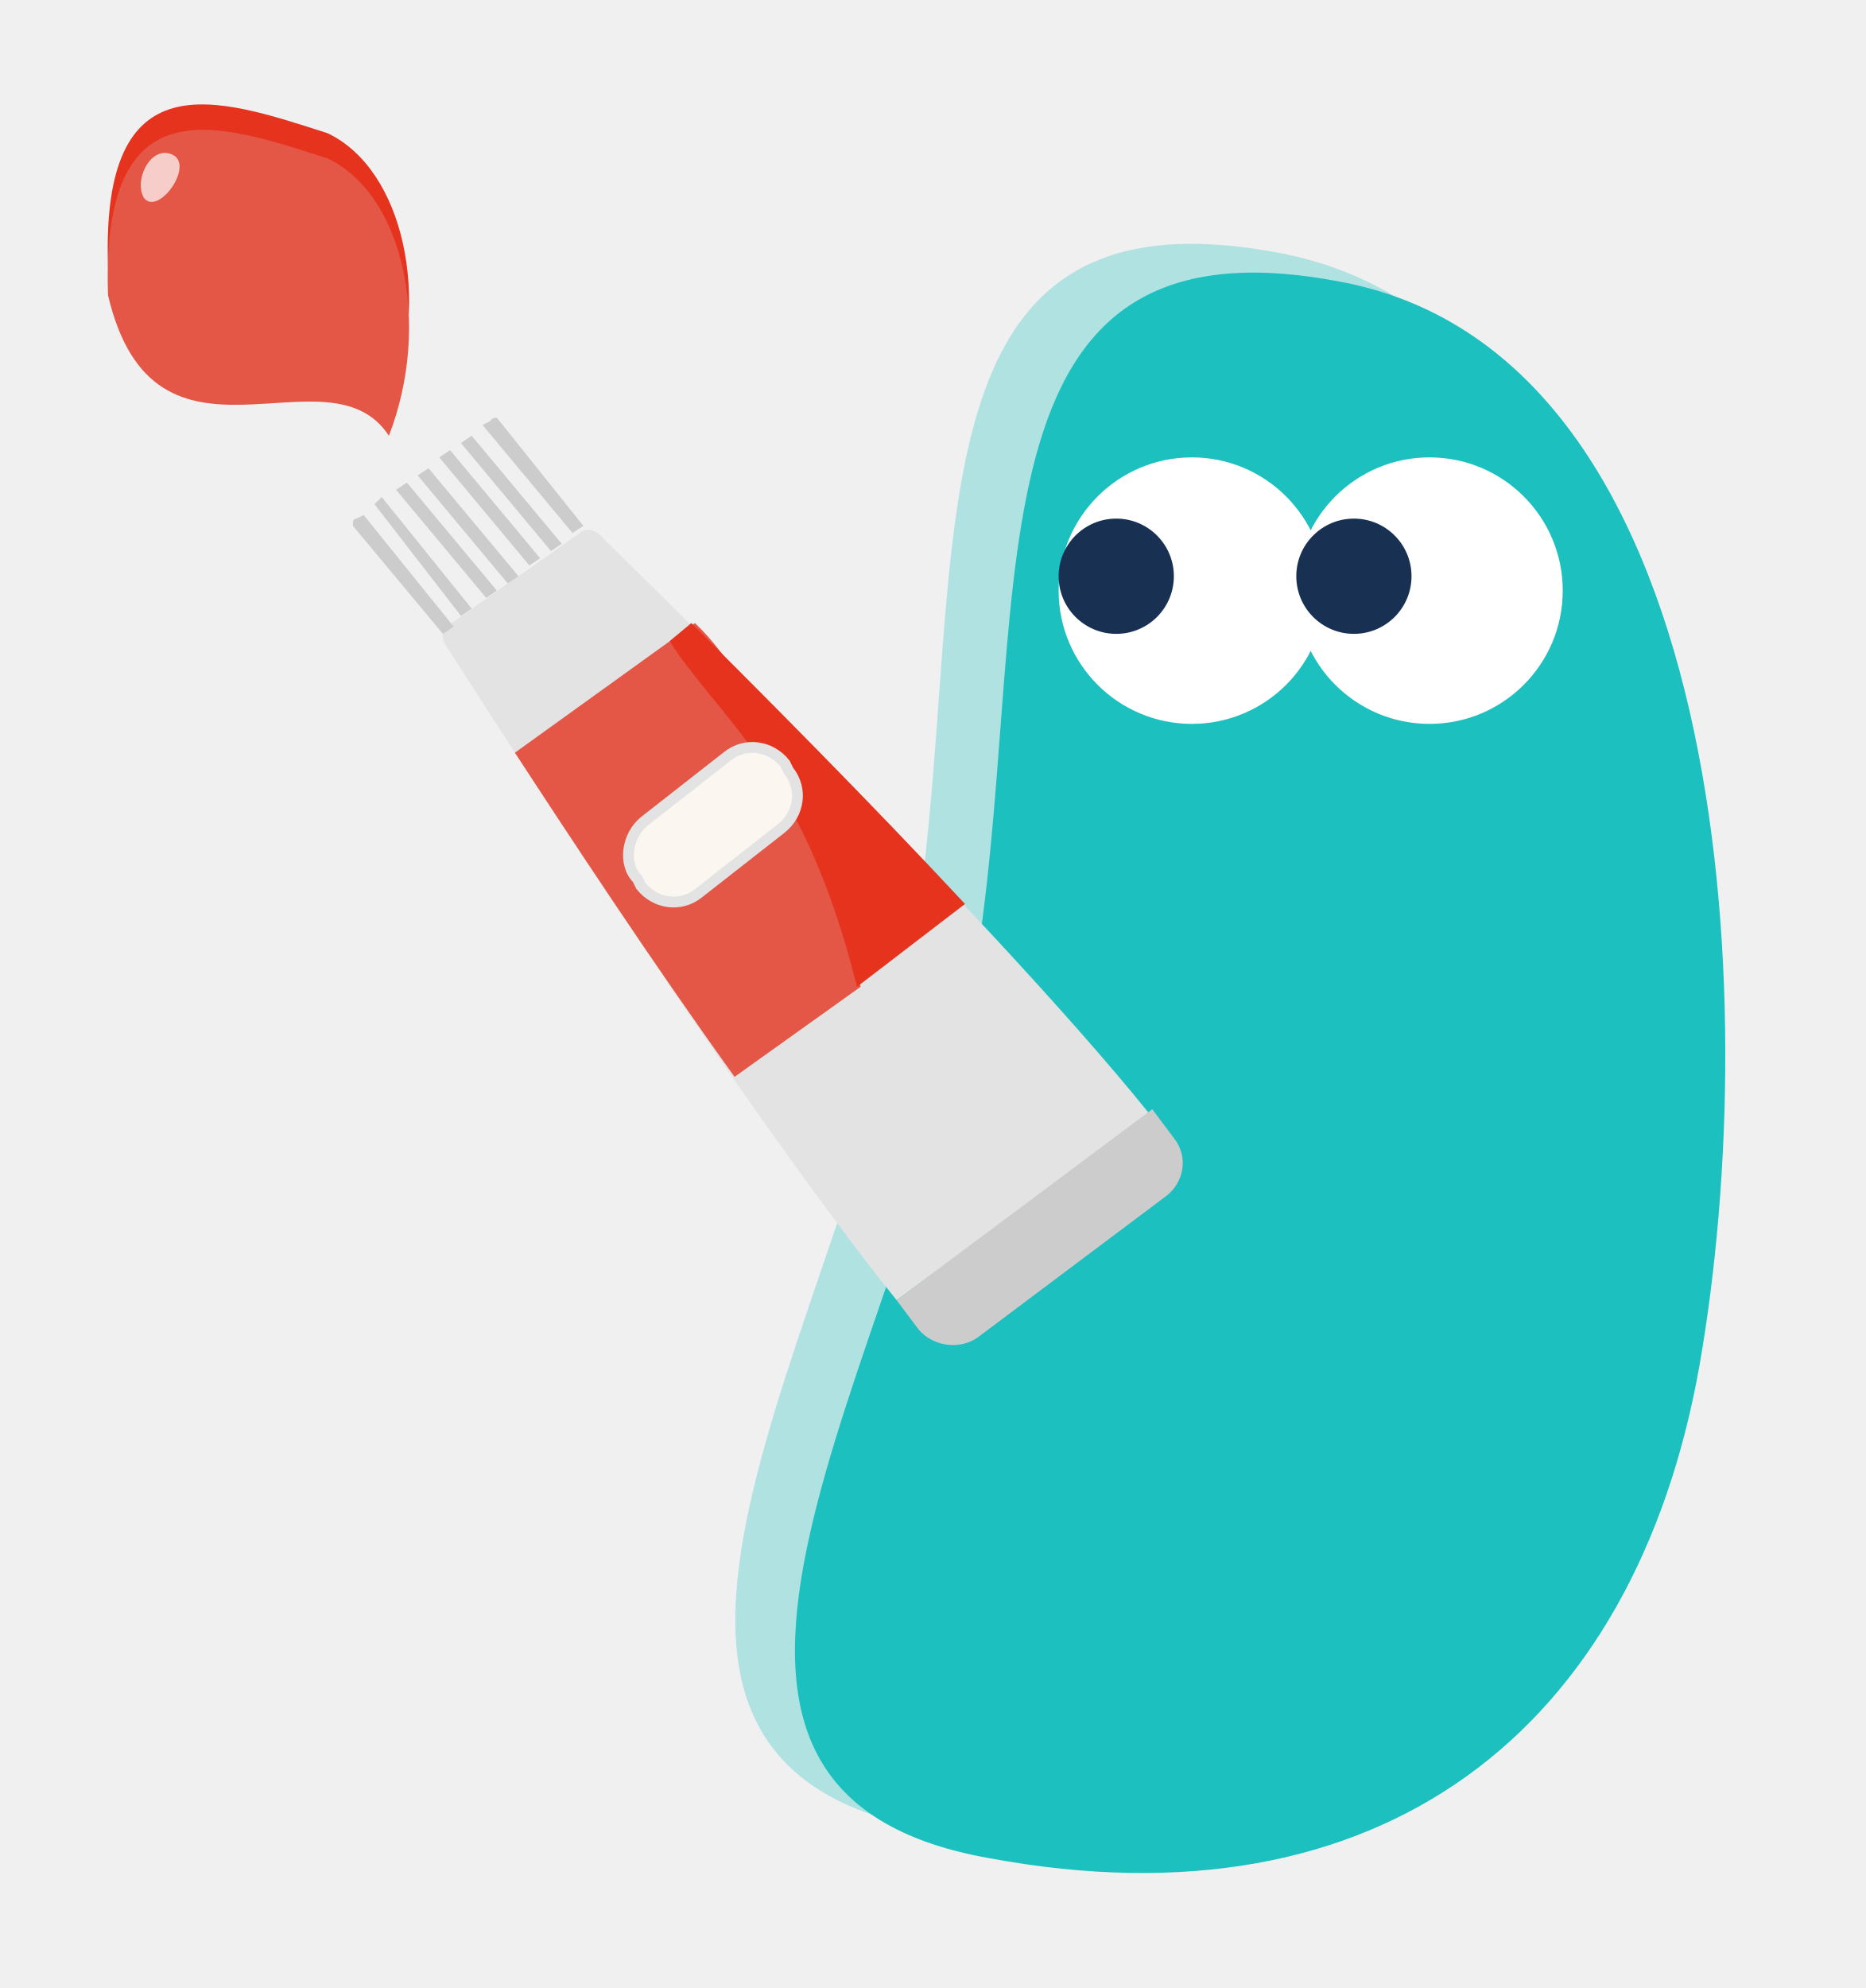
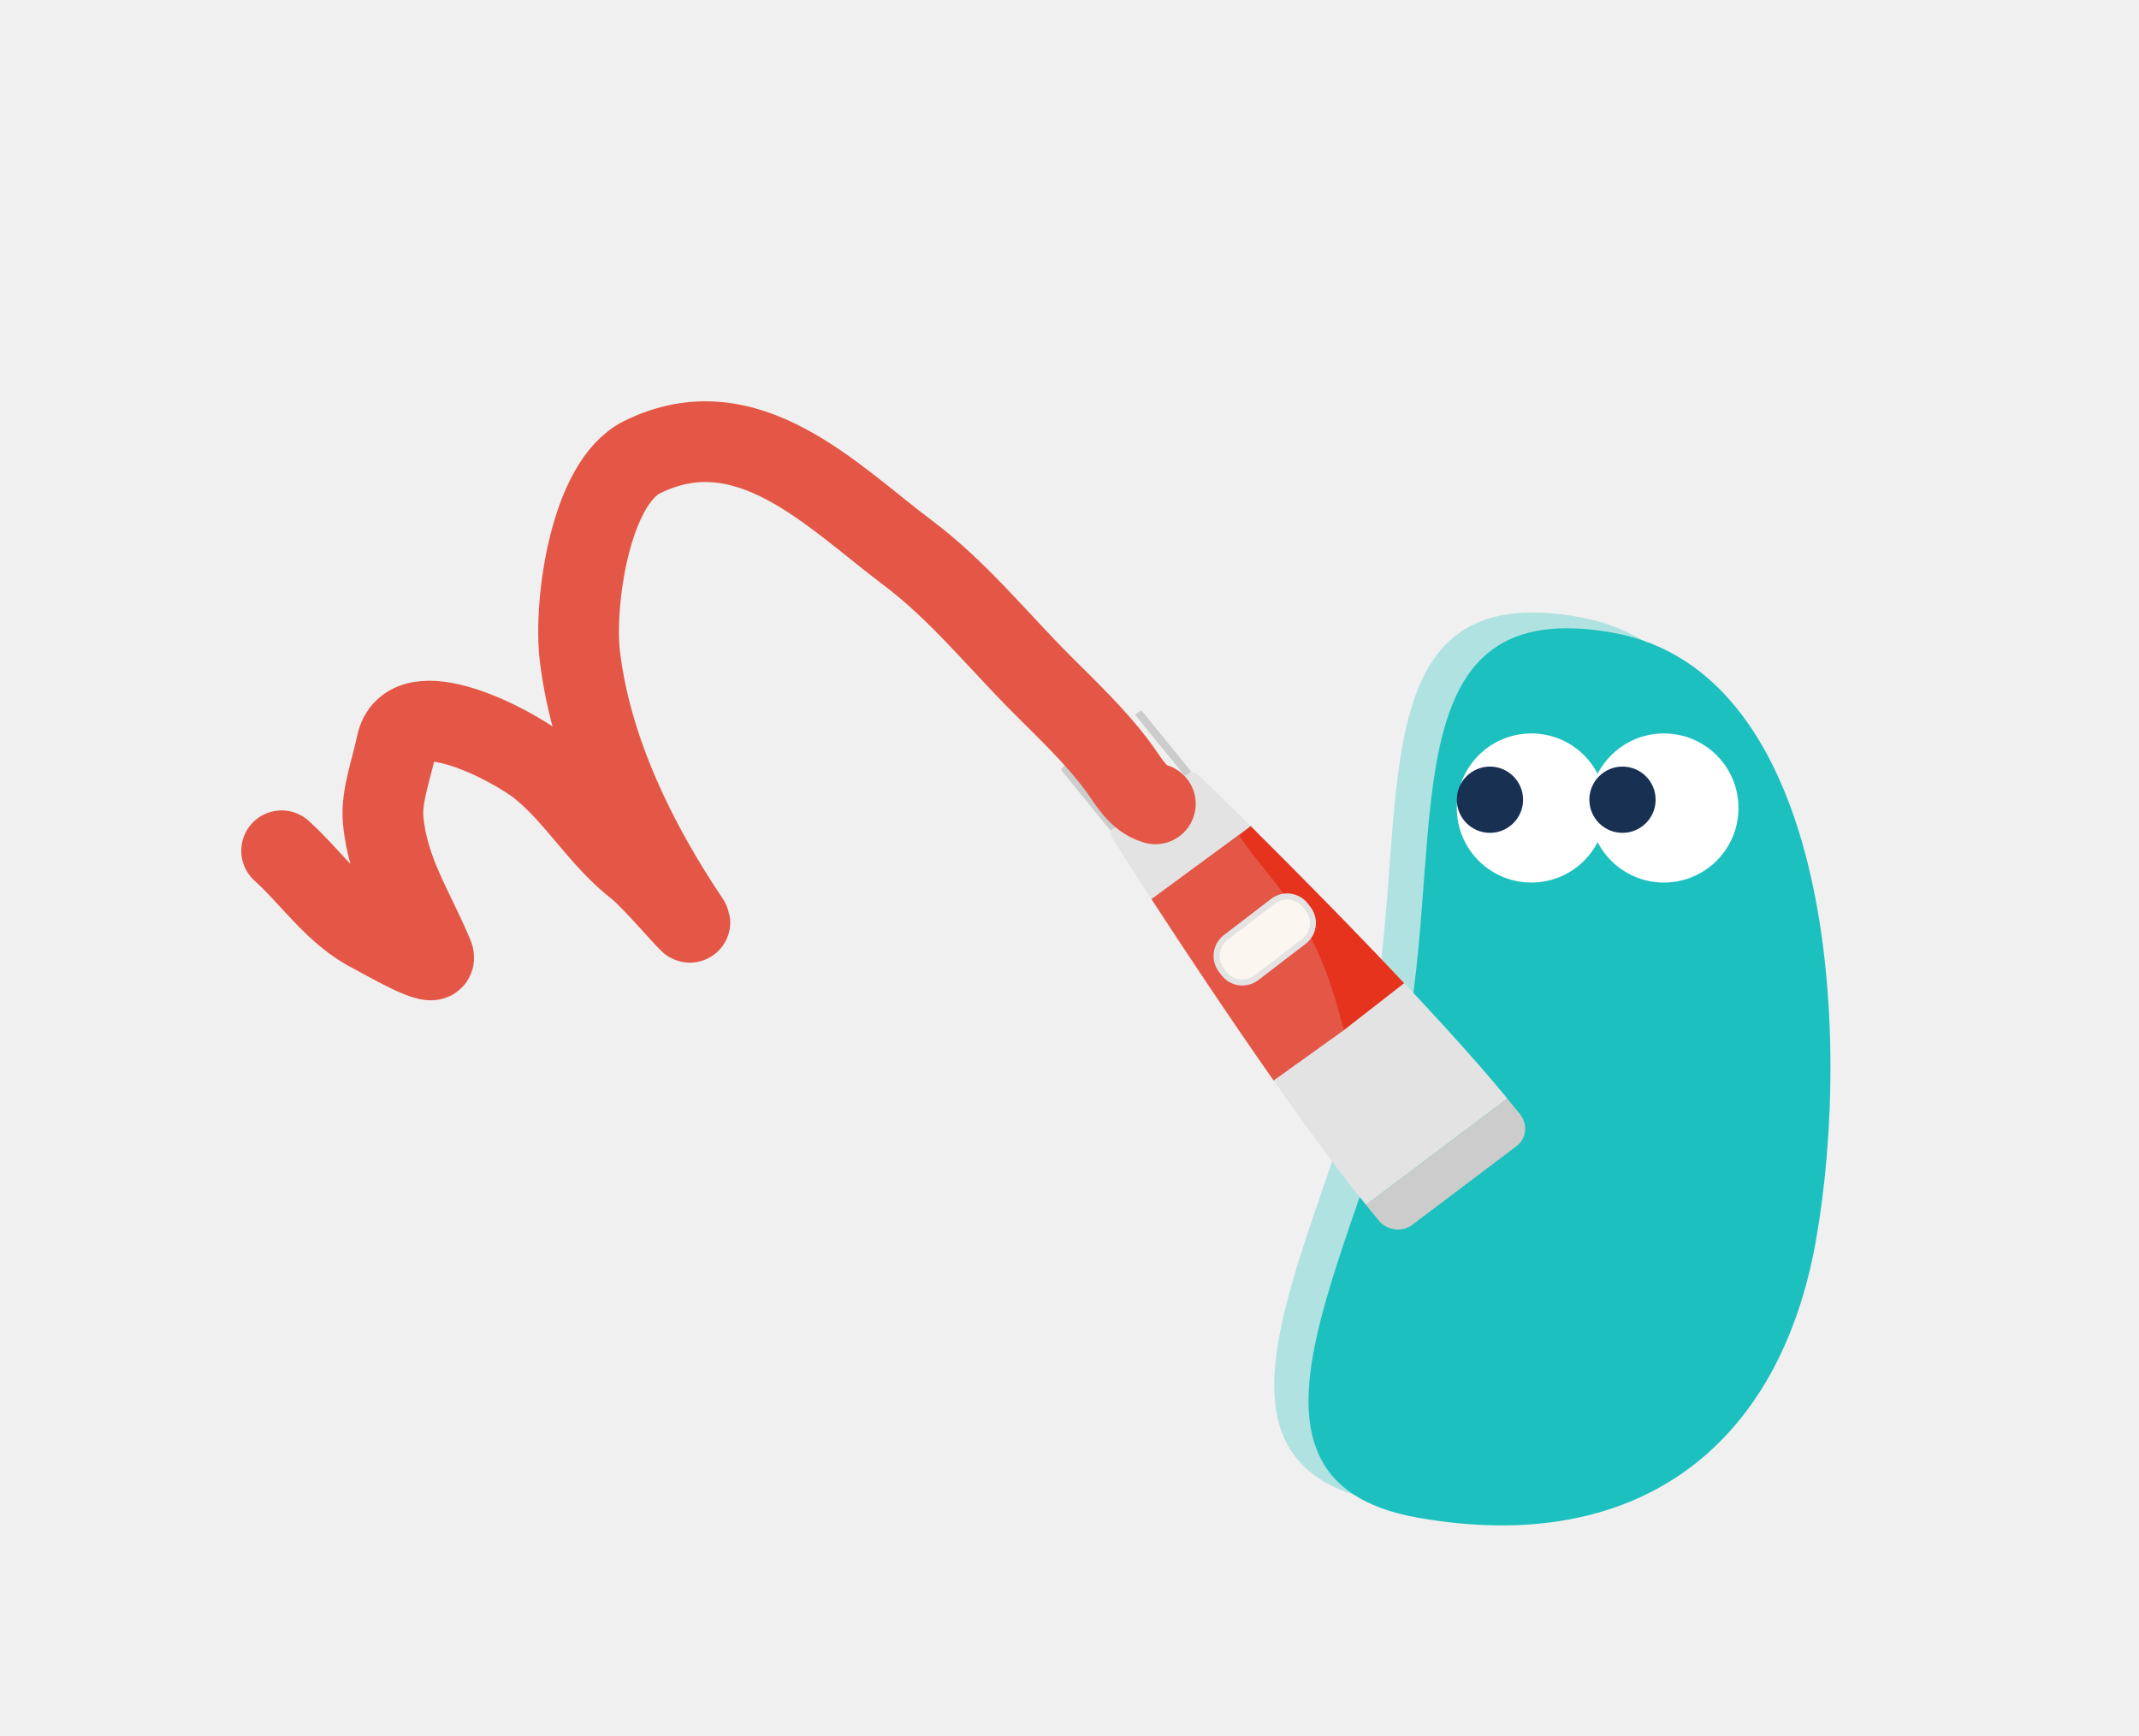
- <svg xmlns="http://www.w3.org/2000/svg" version="1.1" id="レイヤー_1" x="0px" y="0px" viewBox="0 0 51.8 55.2" style="enable-background:new 0 0 51.8 55.2;" xml:space="preserve">
-   <style type="text/css">
- 	.st0{fill:#1CC1BF;fill-opacity:0.3;}
- 	.st1{fill:#1CC1BF;}
- 	.st2{fill:#FFFFFF;}
- 	.st3{fill:#183153;}
- 	.st4{fill:#E5331E;}
- 	.st5{fill-rule:evenodd;clip-rule:evenodd;fill:#E3E3E3;}
- 	.st6{fill-rule:evenodd;clip-rule:evenodd;fill:#CCCCCC;}
- 	.st7{fill-rule:evenodd;clip-rule:evenodd;fill:#CDCCCC;}
- 	.st8{fill-rule:evenodd;clip-rule:evenodd;fill:#E45747;}
- 	.st9{fill-rule:evenodd;clip-rule:evenodd;fill:#E5331E;}
- 	.st10{fill:#FBF6F0;stroke:#E3E3E3;stroke-width:0.3;}
- 	.st11{fill:#E45747;}
- 	.st12{fill:#F7CDC9;}
- </style>
-   <path class="st0" d="M45.5,37.1c-1.8,10.2-8.9,15.7-19.7,13.7s-2.3-14-0.5-24.2C27.1,16.4,24.5,5,35.4,7  C46.3,8.9,47.3,26.8,45.5,37.1z" />
-   <path class="st1" d="M47.2,37.9c-1.8,10.2-8.9,15.7-19.7,13.7c-10.9-1.9-2.3-14-0.5-24.2c1.8-10.2-0.7-21.6,10.1-19.6  C48,9.7,49,27.6,47.2,37.9z" />
-   <circle class="st2" cx="33.1" cy="16.4" r="3.7" />
-   <circle class="st3" cx="31" cy="16" r="1.6" />
-   <circle class="st2" cx="39.7" cy="16.4" r="3.7" />
-   <circle class="st3" cx="37.6" cy="16" r="1.6" />
-   <path class="st4" d="M10.8,11.3c-1.7-2.6-6.5,1.6-7.8-3.9C2.8,1.6,6,2.7,9.1,3.7C11.2,4.7,12,8.3,10.8,11.3z" />
-   <path class="st5" d="M14.4,16l-0.3,0.2l-1.7,1.2c0,0-0.3,0.2,0.1,0.7c0,0,7.8,12.3,12.4,18l3.4-2.5l0.3-0.2l3.3-2.5  C27.3,25.2,16.8,15,16.8,15c-0.4-0.5-0.7-0.2-0.7-0.2L14.4,16z" />
-   <path class="st6" d="M9.9,14.4c-0.1,0-0.1,0.1-0.1,0.2l2.5,3l0.3-0.2l-2.5-3.1L9.9,14.4z M12.8,17.1l0.3-0.2l-2.5-3.1L10.4,14  L12.8,17.1z M13.5,16.6l0.3-0.2l-2.5-3L11,13.6L13.5,16.6z M14.1,16.2l0.3-0.2l-2.5-3l-0.3,0.2L14.1,16.2z M14.7,15.7l0.3-0.2  l-2.5-3l-0.3,0.2L14.7,15.7z M15.3,15.3l0.3-0.2l-2.5-3l-0.3,0.2L15.3,15.3z M15.9,14.8l0.3-0.2l-2.4-3c-0.1,0-0.1,0-0.2,0.1  l-0.2,0.1L15.9,14.8z" />
-   <path class="st7" d="M24.9,36.1l0.6,0.8c0.4,0.5,1.2,0.6,1.7,0.2l5.2-3.9c0.5-0.4,0.6-1.1,0.2-1.6l-0.6-0.8L24.9,36.1z" />
-   <path class="st8" d="M14.3,20.9c1.5,2.3,3.8,5.8,6.1,9l3.5-2.5c-0.7-3.4-2.6-8.2-4.6-10.1L14.3,20.9z" />
-   <path class="st9" d="M19.8,19.4c-0.4-0.5-0.9-1.1-1.2-1.6l0.6-0.5c2,2,4.9,4.9,7.6,7.8l-3,2.3C22.7,23,21.2,21.1,19.8,19.4z" />
-   <path class="st10" d="M17.9,22.8l2.3-1.8c0.5-0.4,1.2-0.3,1.6,0.2l0.1,0.2c0.4,0.5,0.3,1.2-0.2,1.6l-2.3,1.8  c-0.5,0.4-1.2,0.3-1.6-0.2l-0.1-0.2C17.3,24,17.4,23.2,17.9,22.8z" />
-   <path class="st11" d="M10.8,12.1c-1.7-2.6-6.5,1.6-7.8-3.9C2.8,2.3,6,3.4,9.1,4.4C11.2,5.4,12,9,10.8,12.1z" />
-   <path class="st12" d="M4.8,4.3C5.4,4.6,4.4,6,4,5.5C3.7,5,4.2,4,4.8,4.3z" />
+ <svg xmlns="http://www.w3.org/2000/svg" width="106" height="86" viewBox="0 0 106 86" fill="none">
+   <path d="M88.294 60.683C86.482 70.917 79.435 76.353 68.559 74.427C57.683 72.501 66.257 60.434 68.069 50.2C69.881 39.966 67.329 28.642 78.205 30.567C89.081 32.493 90.106 50.449 88.294 60.683Z" fill="#1CC1BF" fill-opacity="0.3" />
+   <path d="M89.992 61.466C88.18 71.7 81.134 77.135 70.258 75.21C59.382 73.284 67.956 61.216 69.768 50.982C71.58 40.748 69.028 29.424 79.904 31.35C90.78 33.276 91.804 51.232 89.992 61.466Z" fill="#1CC1BF" />
+   <circle cx="75.888" cy="40.041" r="3.695" fill="white" />
+   <circle cx="73.835" cy="39.631" r="1.642" fill="#183153" />
+   <circle cx="82.457" cy="40.041" r="3.695" fill="white" />
+   <circle cx="80.404" cy="39.631" r="1.642" fill="#183153" />
+   <path fill-rule="evenodd" clip-rule="evenodd" d="M57.191 39.584L56.884 39.809L55.189 41.05C55.189 41.05 54.856 41.246 55.254 41.732C55.246 41.775 63.085 54.058 67.695 59.711L71.053 57.185L71.358 56.956L74.698 54.444C70.112 48.822 59.605 38.583 59.561 38.579C59.165 38.096 58.881 38.348 58.881 38.348L57.191 39.584Z" fill="#E3E3E3" />
+   <path fill-rule="evenodd" clip-rule="evenodd" d="M52.694 38C52.638 38.04 52.601 38.093 52.579 38.15L55.035 41.161L55.342 40.936L52.853 37.884L52.694 38ZM55.652 40.711L55.96 40.486L53.471 37.434L53.161 37.66L55.652 40.711ZM56.267 40.26L56.576 40.034L54.089 36.984L53.779 37.209L56.267 40.26ZM56.883 39.809L57.191 39.584L54.703 36.535L54.396 36.759L56.883 39.809ZM57.5 39.358L57.806 39.134L55.322 36.086L55.014 36.311L57.5 39.358ZM58.112 38.908L58.42 38.684L55.937 35.638L55.629 35.862L58.112 38.908ZM58.727 38.46L59.034 38.236L56.585 35.231C56.519 35.237 56.458 35.259 56.403 35.298L56.245 35.414L58.727 38.46Z" fill="#CCCCCC" />
+   <path fill-rule="evenodd" clip-rule="evenodd" d="M67.694 59.711L68.317 60.474C68.73 60.98 69.476 61.082 69.982 60.7L75.15 56.8C75.653 56.421 75.726 55.707 75.315 55.203L74.696 54.444L67.694 59.711Z" fill="#CDCCCC" />
+   <path fill-rule="evenodd" clip-rule="evenodd" d="M57.061 44.556C58.574 46.881 60.844 50.308 63.115 53.546L66.583 51.061C65.894 47.617 63.958 42.907 61.977 40.941L57.061 44.556Z" fill="#E45747" />
+   <path fill-rule="evenodd" clip-rule="evenodd" d="M62.653 43.063C62.21 42.514 61.79 41.991 61.416 41.416L61.977 40.941C63.958 42.907 66.869 45.84 69.585 48.723L66.583 51.061C65.545 46.654 63.999 44.734 62.653 43.063Z" fill="#E5331E" />
+   <rect x="59.827" y="47.16" width="5.256" height="2.509" rx="1.15" transform="rotate(-37.4796 59.8273 47.1599)" fill="#FBF6F0" stroke="#E3E3E3" stroke-width="0.3" />
+   <path d="M57.254 39.836C56.366 39.565 55.963 38.761 55.448 38.057C54.338 36.539 52.943 35.232 51.619 33.904C49.383 31.661 47.487 29.272 44.955 27.371C41.254 24.593 37.02 20.077 31.819 22.655C29.226 23.941 28.423 29.93 28.736 32.515C29.308 37.239 31.561 41.785 34.158 45.652C34.471 46.118 32.29 43.551 31.593 43.012C29.699 41.547 28.574 39.471 26.745 38.005C25.407 36.932 20.196 34.166 19.645 36.919C19.414 38.073 18.885 39.448 18.986 40.607C19.211 43.181 20.513 45.054 21.465 47.346C21.814 48.184 18.881 46.444 18.456 46.232C16.621 45.318 15.442 43.504 13.956 42.161" stroke="#E45747" stroke-width="4" stroke-linecap="round" />
</svg>
